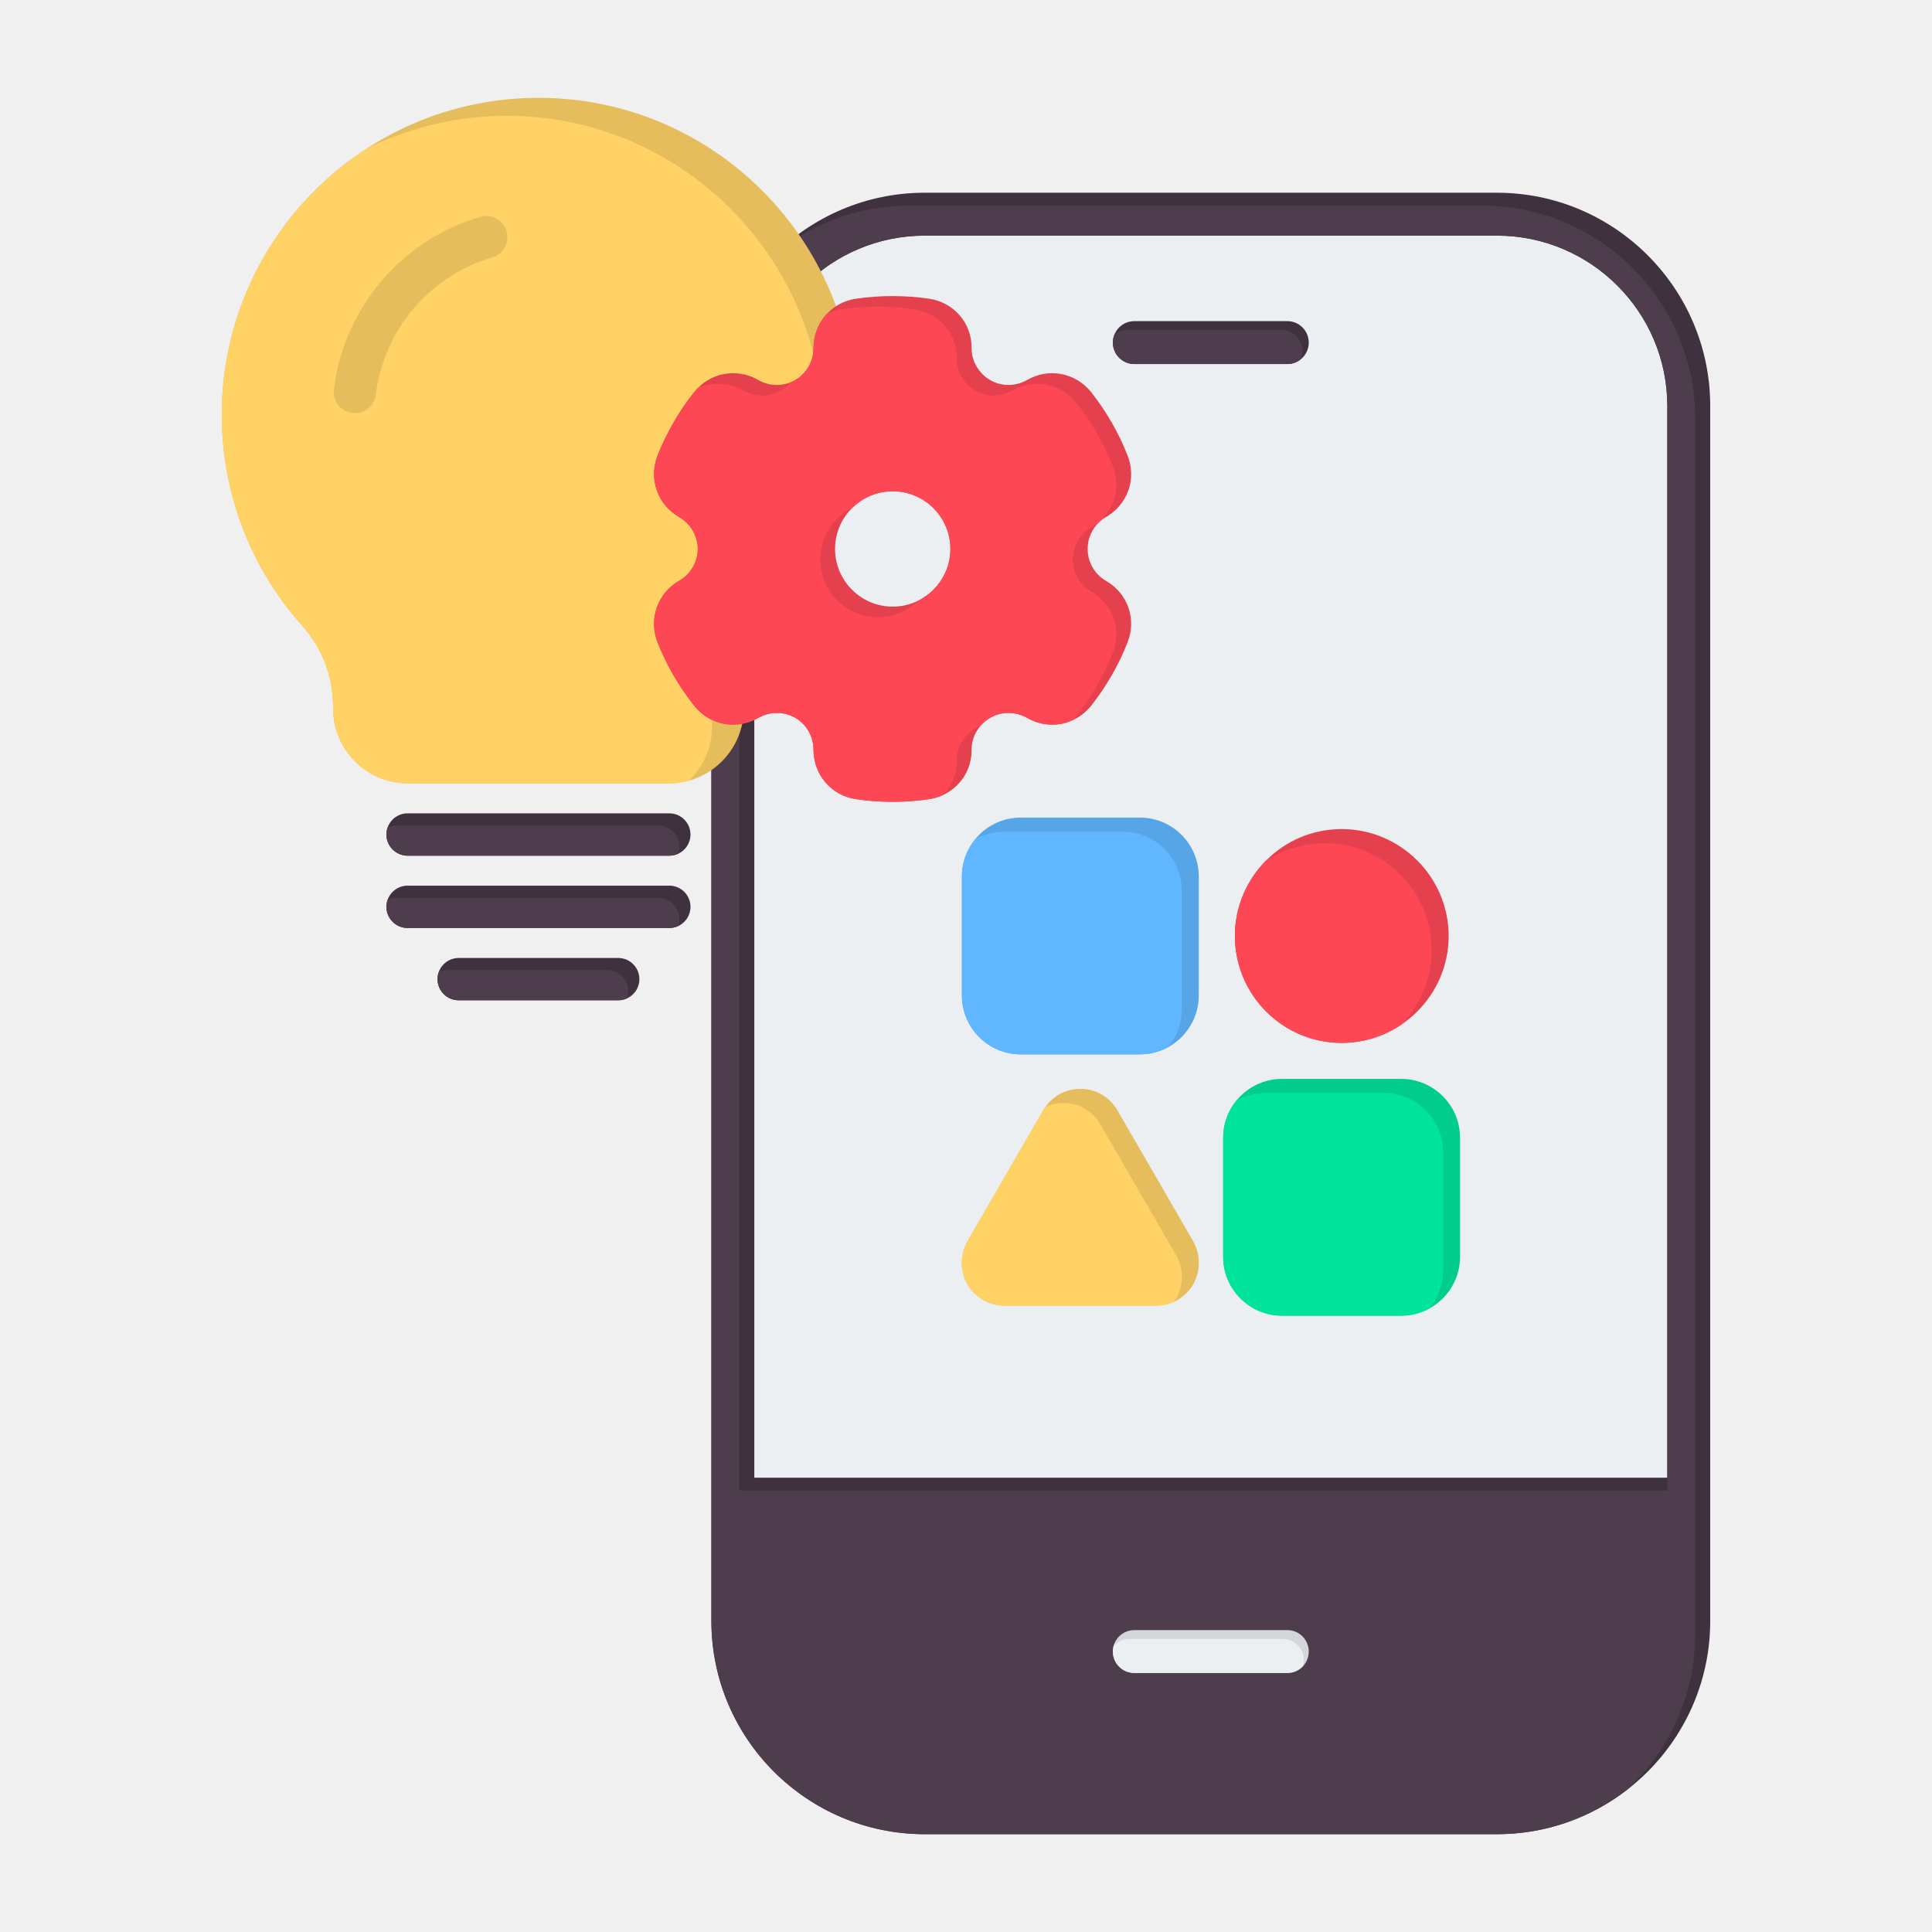
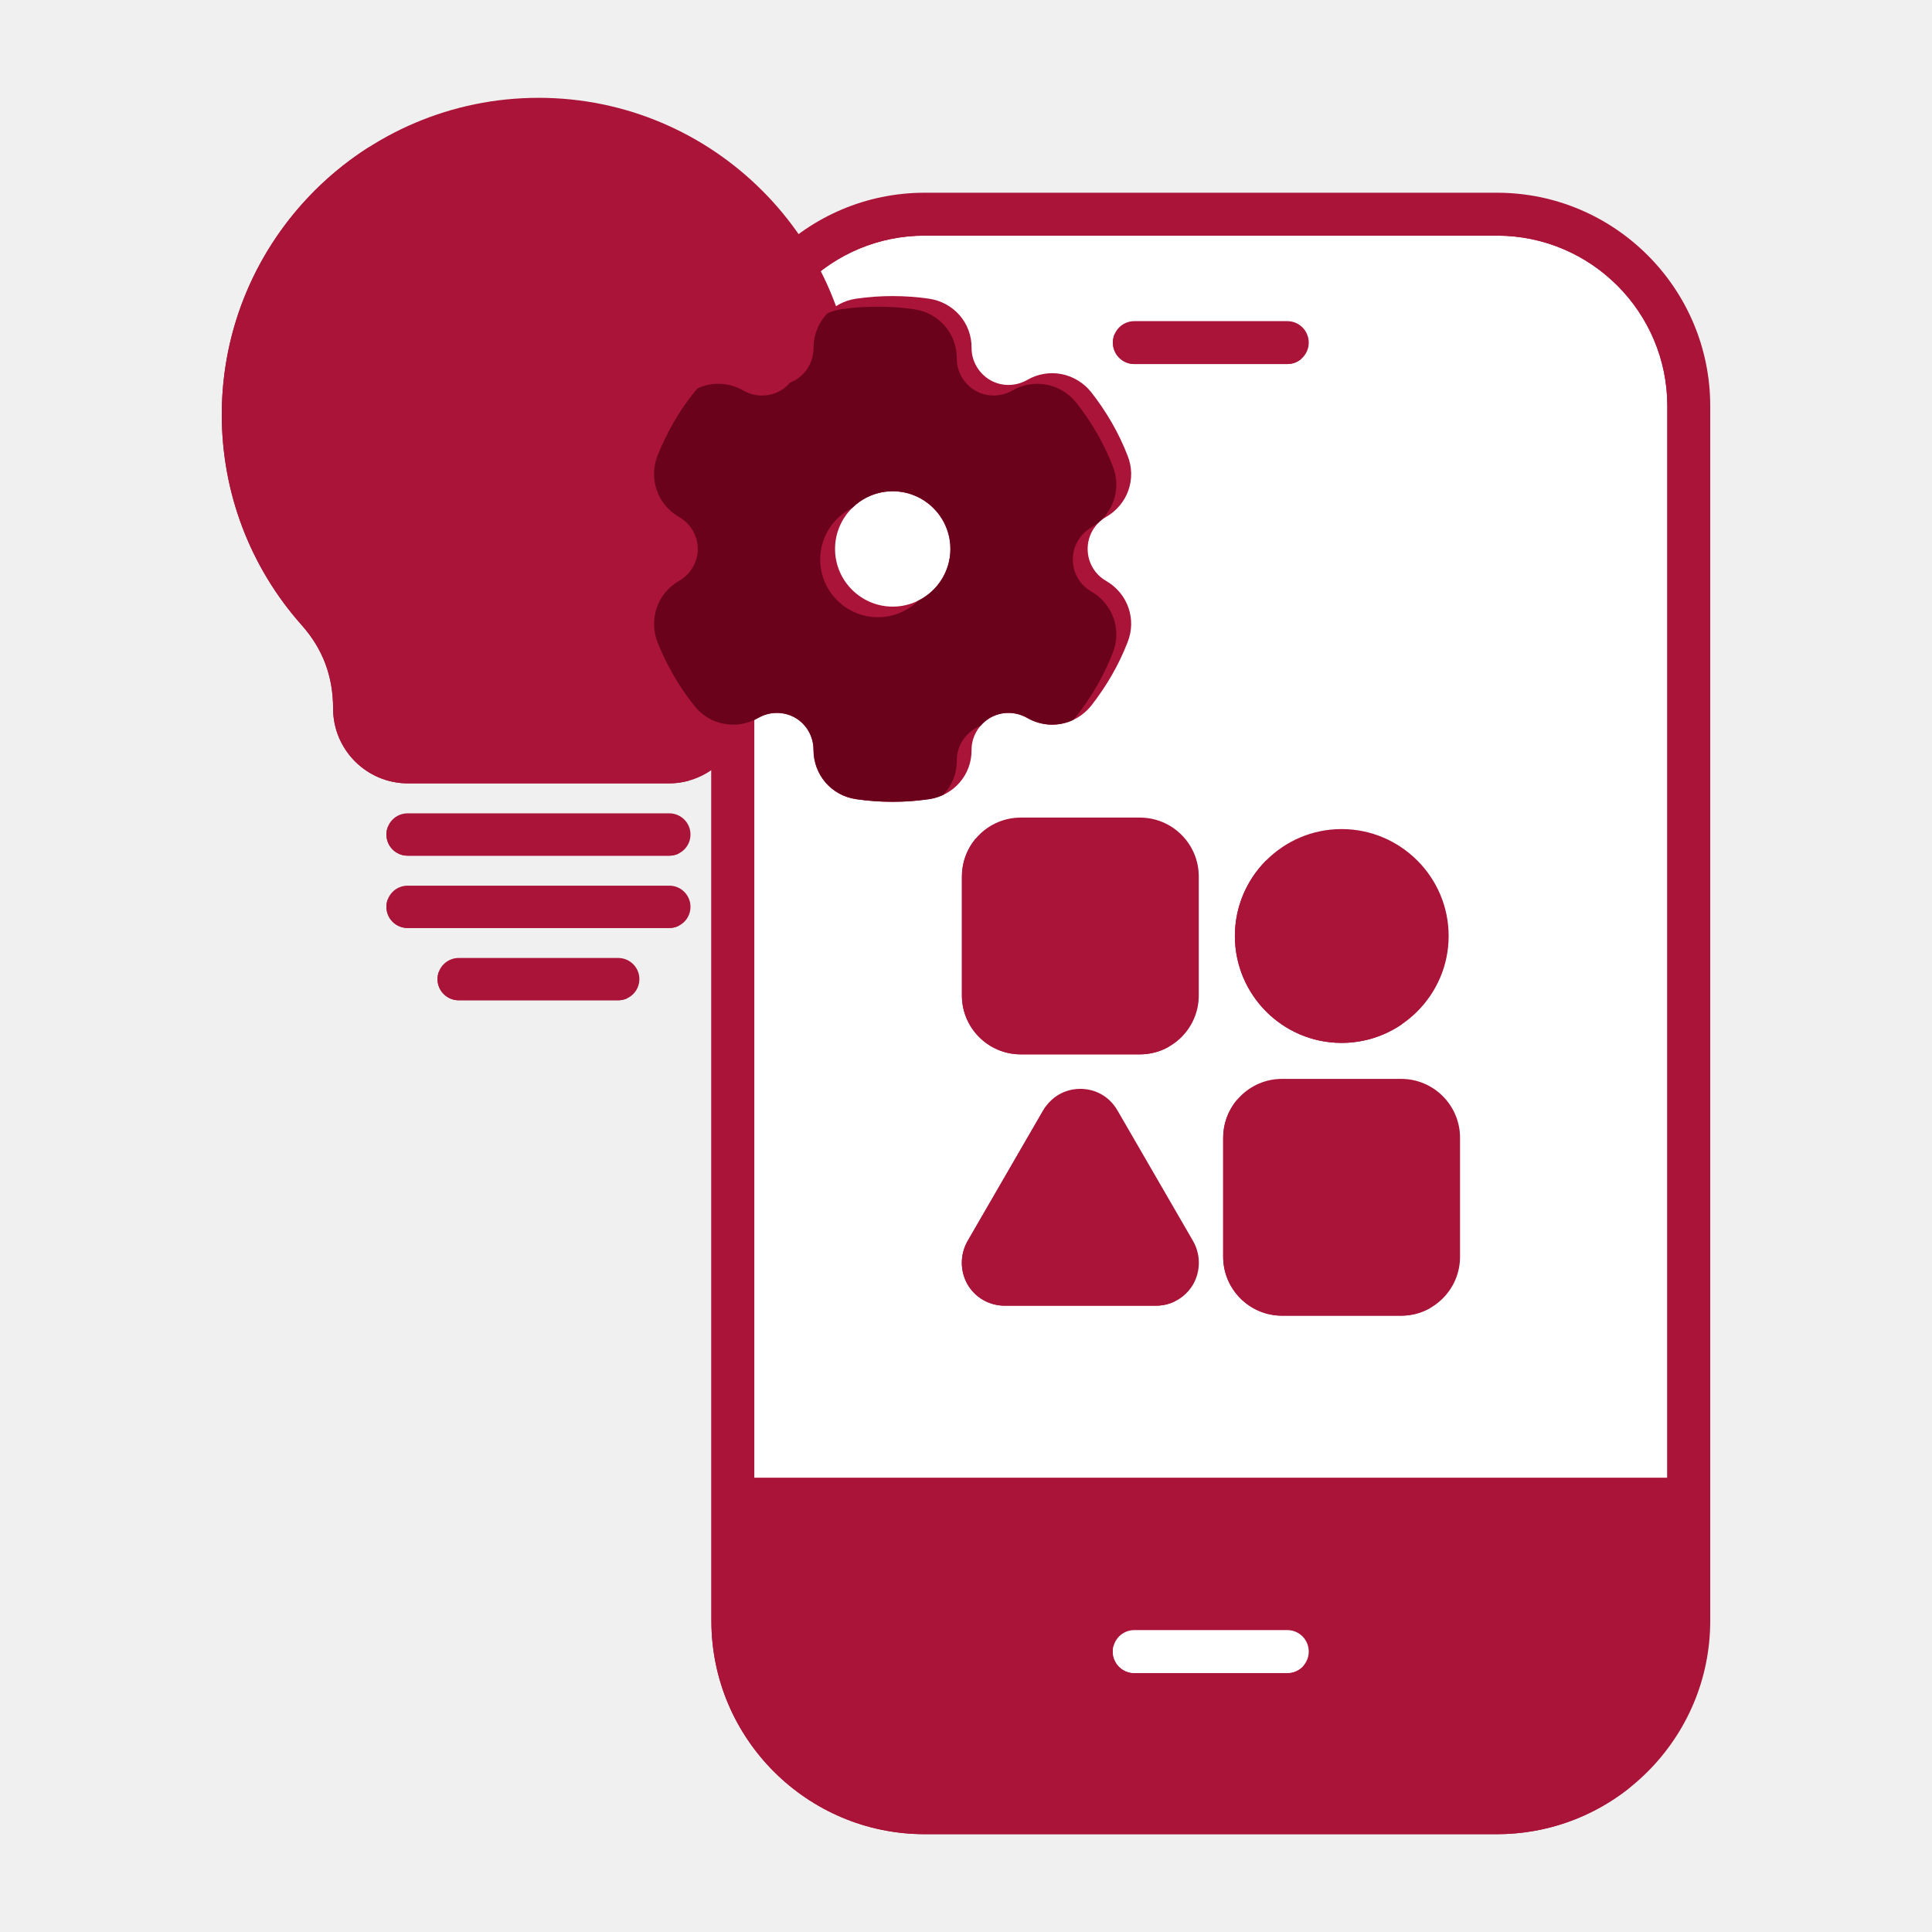
<svg xmlns="http://www.w3.org/2000/svg" width="512" height="512" viewBox="0 0 512 512" fill="none">
-   <path fill-rule="evenodd" clip-rule="evenodd" d="M245.053 56.761H396.702C424.666 56.761 447.542 79.637 447.542 107.601V429.56C447.542 457.514 424.665 480.391 396.702 480.391H245.053C217.089 480.391 194.213 457.515 194.213 429.56V107.601C194.213 79.637 217.09 56.761 245.053 56.761Z" fill="#ECEFF1" />
-   <path fill-rule="evenodd" clip-rule="evenodd" d="M245.053 62.445C220.147 62.445 199.898 82.705 199.898 107.601V391.599H441.857V107.601C441.857 82.705 421.607 62.445 396.702 62.445H245.053ZM396.702 486.075H245.053C213.884 486.075 188.528 460.729 188.528 429.56V397.284V107.601C188.528 76.432 213.884 51.076 245.053 51.076H396.702C427.87 51.076 453.227 76.432 453.227 107.601V397.284V429.56C453.227 460.729 427.87 486.075 396.702 486.075Z" fill="#3F323E" />
-   <path fill-rule="evenodd" clip-rule="evenodd" d="M245.053 62.445C232.912 62.445 221.88 67.261 213.758 75.079C202.923 83.336 195.919 96.37 195.919 111.011V395.009H441.857V107.601C441.857 82.705 421.607 62.445 396.702 62.445H245.053ZM206.374 66.422C215.959 58.946 228.005 54.486 241.075 54.486H392.724C423.893 54.486 449.249 79.843 449.249 111.011V400.694V432.97C449.249 449.188 442.382 463.826 431.406 474.141C421.821 481.616 409.774 486.075 396.703 486.075H245.053C213.884 486.075 188.528 460.729 188.528 429.56V397.284V107.601C188.528 91.382 195.396 76.739 206.374 66.422Z" fill="#4E3D4D" />
-   <path fill-rule="evenodd" clip-rule="evenodd" d="M341.147 96.476H300.608C297.461 96.476 294.923 93.928 294.923 90.791C294.923 87.654 297.461 85.106 300.608 85.106H341.147C344.294 85.106 346.832 87.654 346.832 90.791C346.832 93.928 344.293 96.476 341.147 96.476Z" fill="#3F323E" />
-   <path fill-rule="evenodd" clip-rule="evenodd" d="M341.147 96.476H300.608C297.461 96.476 294.923 93.928 294.923 90.791C294.923 90.024 295.075 89.293 295.35 88.625C296.322 87.846 297.557 87.379 298.903 87.379H339.442C342.588 87.379 345.127 89.927 345.127 93.064C345.127 93.831 344.975 94.562 344.7 95.23C343.727 96.009 342.493 96.476 341.147 96.476Z" fill="#4E3D4D" />
-   <path fill-rule="evenodd" clip-rule="evenodd" d="M341.147 443.351H300.608C297.461 443.351 294.923 440.822 294.923 437.676C294.923 434.53 297.461 431.991 300.608 431.991H341.147C344.294 431.991 346.832 434.529 346.832 437.676C346.832 440.822 344.293 443.351 341.147 443.351Z" fill="#D4D7D9" />
-   <path fill-rule="evenodd" clip-rule="evenodd" d="M341.147 443.351H300.608C297.461 443.351 294.923 440.822 294.923 437.676C294.923 437.165 294.991 436.669 295.116 436.198C296.155 435.053 297.656 434.335 299.329 434.335H339.868C343.014 434.335 345.553 436.873 345.553 440.02C345.553 440.53 345.486 441.023 345.361 441.492C344.322 442.635 342.821 443.351 341.147 443.351Z" fill="#ECEFF1" />
-   <path fill-rule="evenodd" clip-rule="evenodd" d="M371.318 348.668H339.76C331.138 348.668 324.154 341.658 324.154 333.062V301.522C324.154 292.926 331.138 285.915 339.76 285.915H371.318C379.94 285.915 386.925 292.925 386.925 301.522V333.062C386.925 341.659 379.941 348.668 371.318 348.668Z" fill="#00CD8A" />
-   <path fill-rule="evenodd" clip-rule="evenodd" d="M355.54 276.379C339.934 276.379 327.259 263.661 327.259 248.046C327.259 232.422 339.934 219.713 355.54 219.713C371.147 219.713 383.907 232.422 383.907 248.046C383.907 263.661 371.146 276.379 355.54 276.379Z" fill="#E4404D" />
-   <path fill-rule="evenodd" clip-rule="evenodd" d="M306.306 346.022H266.298C262.159 346.022 258.452 343.892 256.382 340.34C254.399 336.779 254.399 332.52 256.382 328.958L276.472 294.253C278.541 290.692 282.163 288.562 286.301 288.562C290.44 288.562 294.061 290.692 296.13 294.253L316.22 328.958C318.203 332.519 318.203 336.778 316.22 340.34C314.152 343.892 310.445 346.022 306.306 346.022Z" fill="#E6BD5C" />
-   <path fill-rule="evenodd" clip-rule="evenodd" d="M302.081 279.414H270.523C261.901 279.414 254.917 272.413 254.917 263.816V232.275C254.917 223.661 261.901 216.669 270.523 216.669H302.081C310.703 216.669 317.687 223.662 317.687 232.275V263.816C317.687 272.413 310.703 279.414 302.081 279.414Z" fill="#56A5E6" />
-   <path fill-rule="evenodd" clip-rule="evenodd" d="M327.706 291.618C329.944 290.375 332.519 289.666 335.26 289.666H366.818C375.44 289.666 382.425 296.676 382.425 305.272V336.812C382.425 340.567 381.093 344.018 378.873 346.716C376.635 347.959 374.059 348.668 371.318 348.668H339.76C331.138 348.668 324.154 341.658 324.154 333.062V301.522C324.154 297.767 325.487 294.315 327.706 291.618Z" fill="#00E499" />
-   <path fill-rule="evenodd" clip-rule="evenodd" d="M335.326 228.247C339.822 225.227 345.227 223.463 351.04 223.463C366.647 223.463 379.407 236.172 379.407 251.796C379.407 259.476 376.319 266.453 371.325 271.563C366.805 274.602 361.371 276.379 355.539 276.379C339.933 276.379 327.258 263.661 327.258 248.046C327.258 240.348 330.337 233.358 335.326 228.247Z" fill="#FD4755" />
-   <path fill-rule="evenodd" clip-rule="evenodd" d="M277.068 293.327C278.513 292.666 280.114 292.312 281.802 292.312C285.941 292.312 289.562 294.442 291.631 298.003L311.721 332.708C313.704 336.269 313.704 340.528 311.721 344.09C311.544 344.394 311.355 344.686 311.155 344.969C309.671 345.654 308.025 346.022 306.305 346.022H266.297C262.158 346.022 258.451 343.892 256.381 340.34C254.398 336.779 254.398 332.52 256.381 328.958L276.471 294.253C276.659 293.932 276.858 293.624 277.068 293.327Z" fill="#FFD266" />
-   <path fill-rule="evenodd" clip-rule="evenodd" d="M302.081 279.414H270.523C261.901 279.414 254.917 272.413 254.917 263.816V232.275C254.917 228.516 256.247 225.066 258.463 222.371C260.703 221.128 263.28 220.419 266.024 220.419H297.582C306.204 220.419 313.188 227.412 313.188 236.025V267.565C313.188 271.317 311.857 274.765 309.641 277.46C307.401 278.704 304.824 279.414 302.081 279.414Z" fill="#60B7FF" />
-   <path fill-rule="evenodd" clip-rule="evenodd" d="M177.279 207.601H108.11C97.178 207.601 88.278 198.701 88.278 187.779C88.278 179.227 85.569 171.953 79.862 165.558C66.222 150.196 58.773 130.432 58.773 109.875C58.773 63.585 96.405 25.924 142.743 25.924C188.985 25.924 226.616 63.584 226.616 109.875C226.616 130.432 219.167 150.196 205.527 165.558C199.819 171.953 197.11 179.227 197.11 187.779C197.11 198.701 188.21 207.601 177.279 207.601Z" fill="#E6BD5C" />
-   <path fill-rule="evenodd" clip-rule="evenodd" d="M177.279 207.601H108.11C97.178 207.601 88.278 198.701 88.278 187.779C88.278 179.227 85.569 171.953 79.862 165.558C66.222 150.196 58.773 130.432 58.773 109.875C58.773 80.31 74.125 54.268 97.29 39.307C108.466 33.796 121.037 30.693 134.327 30.693C180.569 30.693 218.2 68.353 218.2 114.643C218.2 135.2 210.751 154.964 197.111 170.326C191.403 176.72 188.694 183.995 188.694 192.547C188.694 198.182 186.325 203.279 182.53 206.893C180.858 207.354 179.097 207.601 177.279 207.601Z" fill="#FFD266" />
-   <path fill-rule="evenodd" clip-rule="evenodd" d="M177.376 226.765H108.013C104.917 226.765 102.402 224.25 102.402 221.154C102.402 218.058 104.917 215.543 108.013 215.543H177.376C180.472 215.543 182.987 218.058 182.987 221.154C182.986 224.25 180.472 226.765 177.376 226.765ZM163.832 265.084H121.557C118.462 265.084 115.946 262.578 115.946 259.483C115.946 256.378 118.461 253.872 121.557 253.872H163.832C166.928 253.872 169.443 256.378 169.443 259.483C169.443 262.578 166.928 265.084 163.832 265.084ZM177.376 245.93H108.013C104.917 245.93 102.402 243.415 102.402 240.319C102.402 237.224 104.917 234.708 108.013 234.708H177.376C180.472 234.708 182.987 237.224 182.987 240.319C182.986 243.415 180.472 245.93 177.376 245.93Z" fill="#3F323E" />
-   <path fill-rule="evenodd" clip-rule="evenodd" d="M177.376 226.765H108.013C104.917 226.765 102.402 224.25 102.402 221.154C102.402 220.498 102.515 219.867 102.723 219.282C103.437 218.953 104.231 218.769 105.067 218.769H174.429C177.525 218.769 180.04 221.285 180.04 224.38C180.04 225.036 179.927 225.666 179.719 226.252C179.006 226.581 178.212 226.765 177.376 226.765ZM116.266 257.609C116.98 257.281 117.775 257.097 118.611 257.097H160.886C163.982 257.097 166.497 259.603 166.497 262.708C166.497 263.361 166.384 263.988 166.179 264.571C165.465 264.9 164.669 265.084 163.832 265.084H121.557C118.462 265.084 115.946 262.578 115.946 259.483C115.946 258.825 116.059 258.195 116.266 257.609ZM102.724 238.447C103.437 238.118 104.232 237.934 105.068 237.934H174.43C177.526 237.934 180.041 240.449 180.041 243.545C180.041 244.201 179.927 244.831 179.72 245.417C179.006 245.746 178.213 245.93 177.376 245.93H108.013C104.917 245.93 102.402 243.415 102.402 240.319C102.403 239.662 102.516 239.033 102.724 238.447Z" fill="#4E3D4D" />
-   <path fill-rule="evenodd" clip-rule="evenodd" d="M94.083 109.469C93.793 109.469 93.599 109.459 93.309 109.44C90.31 109.063 88.085 106.257 88.473 103.181C91.181 81.56 106.369 63.605 127.265 57.471C130.264 56.591 133.36 58.283 134.23 61.263C135.1 64.233 133.456 67.358 130.457 68.228C113.818 73.113 101.725 87.373 99.597 104.554C99.21 107.398 96.888 109.469 94.083 109.469Z" fill="#E6BD5C" />
-   <path fill-rule="evenodd" clip-rule="evenodd" d="M236.58 130.19C228.164 130.19 221.295 137.039 221.295 145.475C221.295 153.901 228.163 160.76 236.58 160.76C244.996 160.76 251.865 153.901 251.865 145.475C251.865 137.04 244.997 130.19 236.58 130.19ZM236.58 212.487C233.291 212.487 230.099 212.255 226.906 211.79C220.328 210.852 215.587 205.328 215.587 198.682C215.587 195.199 213.749 191.959 210.75 190.217C207.751 188.495 203.978 188.495 200.979 190.236C195.175 193.564 188.016 192.2 183.953 186.976C179.89 181.907 176.698 176.286 174.279 170.298C171.861 164.126 174.182 157.238 179.987 153.911C182.986 152.189 184.921 148.948 184.921 145.475C184.921 142.002 182.986 138.752 179.987 137.03C174.182 133.712 171.861 126.814 174.279 120.652C176.698 114.654 179.89 109.034 183.953 103.965C188.016 98.751 195.175 97.377 200.979 100.714C203.978 102.446 207.751 102.456 210.75 100.724C213.749 98.983 215.587 95.742 215.587 92.259C215.587 85.613 220.327 80.089 226.906 79.151C233.291 78.222 239.869 78.242 246.157 79.151C252.735 80.09 257.572 85.613 257.475 92.259C257.475 95.742 259.41 98.983 262.409 100.724C265.408 102.446 269.084 102.446 272.18 100.714C277.888 97.377 285.046 98.75 289.206 103.965C293.172 109.034 296.461 114.654 298.783 120.652C301.299 126.814 298.88 133.712 293.075 137.03C290.076 138.771 288.238 142.002 288.238 145.475C288.238 148.948 290.076 152.189 293.075 153.911C298.88 157.239 301.298 164.126 298.783 170.298C296.461 176.286 293.172 181.907 289.206 186.986C285.046 192.2 277.887 193.555 272.18 190.236C269.084 188.495 265.409 188.495 262.409 190.217C259.41 191.958 257.475 195.199 257.475 198.682C257.572 205.328 252.735 210.852 246.157 211.79C242.965 212.255 239.773 212.487 236.58 212.487Z" fill="#E4404D" />
-   <path fill-rule="evenodd" clip-rule="evenodd" d="M236.58 130.19C232.413 130.19 228.625 131.87 225.863 134.59C220.836 137.094 217.368 142.286 217.368 148.28C217.368 156.706 224.236 163.565 232.653 163.565C236.819 163.565 240.605 161.884 243.367 159.165C248.395 156.659 251.864 151.464 251.864 145.476C251.865 137.04 244.997 130.19 236.58 130.19ZM184.871 102.907C188.643 101.161 193.154 101.276 197.053 103.519C200.052 105.251 203.825 105.261 206.824 103.529C207.807 102.958 208.665 102.226 209.375 101.378C209.848 101.198 210.308 100.98 210.751 100.724C213.75 98.983 215.588 95.742 215.588 92.259C215.588 88.689 216.957 85.443 219.243 83.057C220.398 82.522 221.651 82.145 222.98 81.955C229.365 81.026 235.943 81.046 242.231 81.955C248.809 82.894 253.646 88.417 253.55 95.063C253.55 98.546 255.485 101.787 258.484 103.528C261.483 105.25 265.159 105.25 268.254 103.518C273.962 100.18 281.121 101.554 285.28 106.769C289.246 111.838 292.536 117.458 294.857 123.456C297.372 129.618 294.954 136.516 289.149 139.834C286.15 141.575 284.312 144.806 284.312 148.279C284.312 151.752 286.15 154.993 289.149 156.715C294.953 160.043 297.372 166.931 294.857 173.103C292.535 179.091 289.246 184.712 285.28 189.791C284.997 190.146 284.699 190.482 284.389 190.802C280.575 192.588 276.045 192.484 272.181 190.237C269.085 188.496 265.41 188.496 262.41 190.218C261.421 190.792 260.549 191.53 259.823 192.385C259.365 192.562 258.917 192.774 258.484 193.023C255.485 194.764 253.55 198.005 253.55 201.488C253.602 205.048 252.237 208.286 249.948 210.67C248.776 211.216 247.503 211.6 246.158 211.792C242.966 212.256 239.773 212.489 236.581 212.489C233.292 212.489 230.1 212.257 226.907 211.792C220.329 210.854 215.588 205.33 215.588 198.684C215.588 195.201 213.75 191.961 210.751 190.219C207.752 188.497 203.979 188.497 200.98 190.238C195.176 193.566 188.017 192.202 183.954 186.978C179.891 181.909 176.699 176.288 174.28 170.3C171.862 164.128 174.183 157.24 179.988 153.913C182.987 152.191 184.922 148.95 184.922 145.477C184.922 142.004 182.987 138.754 179.988 137.032C174.183 133.714 171.862 126.816 174.28 120.654C176.699 114.656 179.891 109.036 183.954 103.967C184.244 103.592 184.551 103.24 184.871 102.907Z" fill="#FD4755" />
+   <path fill-rule="evenodd" clip-rule="evenodd" d="M245.053 56.761H396.702C424.666 56.761 447.542 79.637 447.542 107.601V429.56C447.542 457.514 424.665 480.391 396.702 480.391H245.053C217.089 480.391 194.213 457.515 194.213 429.56V107.601C194.213 79.637 217.09 56.761 245.053 56.761Z" fill="white" />
+   <path fill-rule="evenodd" clip-rule="evenodd" d="M245.053 62.445C220.147 62.445 199.898 82.705 199.898 107.601V391.599H441.857V107.601C441.857 82.705 421.607 62.445 396.702 62.445H245.053ZM396.702 486.075H245.053C213.884 486.075 188.528 460.729 188.528 429.56V397.284V107.601C188.528 76.432 213.884 51.076 245.053 51.076H396.702C427.87 51.076 453.227 76.432 453.227 107.601V397.284V429.56C453.227 460.729 427.87 486.075 396.702 486.075Z" fill="#AA1439" />
+   <path fill-rule="evenodd" clip-rule="evenodd" d="M245.053 62.445C232.912 62.445 221.88 67.261 213.758 75.079C202.923 83.336 195.919 96.37 195.919 111.011V395.009H441.857V107.601C441.857 82.705 421.607 62.445 396.702 62.445H245.053ZM206.374 66.422C215.959 58.946 228.005 54.486 241.075 54.486H392.724C423.893 54.486 449.249 79.843 449.249 111.011V400.694V432.97C449.249 449.188 442.382 463.826 431.406 474.141C421.821 481.616 409.774 486.075 396.703 486.075H245.053C213.884 486.075 188.528 460.729 188.528 429.56V397.284V107.601C188.528 91.382 195.396 76.739 206.374 66.422Z" fill="#AA1439" />
+   <path fill-rule="evenodd" clip-rule="evenodd" d="M341.147 96.476H300.608C297.461 96.476 294.923 93.928 294.923 90.791C294.923 87.654 297.461 85.106 300.608 85.106H341.147C344.294 85.106 346.832 87.654 346.832 90.791C346.832 93.928 344.293 96.476 341.147 96.476Z" fill="#AA1439" />
+   <path fill-rule="evenodd" clip-rule="evenodd" d="M341.147 96.476H300.608C297.461 96.476 294.923 93.928 294.923 90.791C294.923 90.024 295.075 89.293 295.35 88.625C296.322 87.846 297.557 87.379 298.903 87.379H339.442C342.588 87.379 345.127 89.927 345.127 93.064C345.127 93.831 344.975 94.562 344.7 95.23C343.727 96.009 342.493 96.476 341.147 96.476Z" fill="#AA1439" />
+   <path fill-rule="evenodd" clip-rule="evenodd" d="M341.147 443.351H300.608C297.461 443.351 294.923 440.822 294.923 437.676C294.923 434.53 297.461 431.991 300.608 431.991H341.147C344.294 431.991 346.832 434.529 346.832 437.676C346.832 440.822 344.293 443.351 341.147 443.351Z" fill="white" />
+   <path fill-rule="evenodd" clip-rule="evenodd" d="M341.147 443.351H300.608C297.461 443.351 294.923 440.822 294.923 437.676C294.923 437.165 294.991 436.669 295.116 436.198C296.155 435.053 297.656 434.335 299.329 434.335H339.868C343.014 434.335 345.553 436.873 345.553 440.02C345.553 440.53 345.486 441.023 345.361 441.492C344.322 442.635 342.821 443.351 341.147 443.351Z" fill="white" />
+   <path fill-rule="evenodd" clip-rule="evenodd" d="M371.318 348.668H339.76C331.138 348.668 324.154 341.658 324.154 333.062V301.522C324.154 292.926 331.138 285.915 339.76 285.915H371.318C379.94 285.915 386.925 292.925 386.925 301.522V333.062C386.925 341.659 379.941 348.668 371.318 348.668Z" fill="#AA1439" />
+   <path fill-rule="evenodd" clip-rule="evenodd" d="M355.54 276.379C339.934 276.379 327.259 263.661 327.259 248.046C327.259 232.422 339.934 219.713 355.54 219.713C371.147 219.713 383.907 232.422 383.907 248.046C383.907 263.661 371.146 276.379 355.54 276.379Z" fill="#AA1439" />
+   <path fill-rule="evenodd" clip-rule="evenodd" d="M306.306 346.022H266.298C262.159 346.022 258.452 343.892 256.382 340.34C254.399 336.779 254.399 332.52 256.382 328.958L276.472 294.253C278.541 290.692 282.163 288.562 286.301 288.562C290.44 288.562 294.061 290.692 296.13 294.253L316.22 328.958C318.203 332.519 318.203 336.778 316.22 340.34C314.152 343.892 310.445 346.022 306.306 346.022Z" fill="#AA1439" />
+   <path fill-rule="evenodd" clip-rule="evenodd" d="M302.081 279.414H270.523C261.901 279.414 254.917 272.413 254.917 263.816V232.275C254.917 223.661 261.901 216.669 270.523 216.669H302.081C310.703 216.669 317.687 223.662 317.687 232.275V263.816C317.687 272.413 310.703 279.414 302.081 279.414Z" fill="#AA1439" />
+   <path fill-rule="evenodd" clip-rule="evenodd" d="M327.706 291.618C329.944 290.375 332.519 289.666 335.26 289.666H366.818C375.44 289.666 382.425 296.676 382.425 305.272V336.812C382.425 340.567 381.093 344.018 378.873 346.716C376.635 347.959 374.059 348.668 371.318 348.668H339.76C331.138 348.668 324.154 341.658 324.154 333.062V301.522C324.154 297.767 325.487 294.315 327.706 291.618Z" fill="#AA1439" />
+   <path fill-rule="evenodd" clip-rule="evenodd" d="M335.326 228.247C339.822 225.227 345.227 223.463 351.04 223.463C366.647 223.463 379.407 236.172 379.407 251.796C379.407 259.476 376.319 266.453 371.325 271.563C366.805 274.602 361.371 276.379 355.539 276.379C339.933 276.379 327.258 263.661 327.258 248.046C327.258 240.348 330.337 233.358 335.326 228.247Z" fill="#AA1439" />
+   <path fill-rule="evenodd" clip-rule="evenodd" d="M277.068 293.327C278.513 292.666 280.114 292.312 281.802 292.312C285.941 292.312 289.562 294.442 291.631 298.003L311.721 332.708C313.704 336.269 313.704 340.528 311.721 344.09C311.544 344.394 311.355 344.686 311.155 344.969C309.671 345.654 308.025 346.022 306.305 346.022H266.297C262.158 346.022 258.451 343.892 256.381 340.34C254.398 336.779 254.398 332.52 256.381 328.958L276.471 294.253C276.659 293.932 276.858 293.624 277.068 293.327Z" fill="#AA1439" />
+   <path fill-rule="evenodd" clip-rule="evenodd" d="M302.081 279.414H270.523C261.901 279.414 254.917 272.413 254.917 263.816V232.275C254.917 228.516 256.247 225.066 258.463 222.371C260.703 221.128 263.28 220.419 266.024 220.419H297.582C306.204 220.419 313.188 227.412 313.188 236.025V267.565C313.188 271.317 311.857 274.765 309.641 277.46C307.401 278.704 304.824 279.414 302.081 279.414Z" fill="#AA1439" />
+   <path fill-rule="evenodd" clip-rule="evenodd" d="M177.279 207.601H108.11C97.178 207.601 88.278 198.701 88.278 187.779C88.278 179.227 85.569 171.953 79.862 165.558C66.222 150.196 58.773 130.432 58.773 109.875C58.773 63.585 96.405 25.924 142.743 25.924C188.985 25.924 226.616 63.584 226.616 109.875C226.616 130.432 219.167 150.196 205.527 165.558C199.819 171.953 197.11 179.227 197.11 187.779C197.11 198.701 188.21 207.601 177.279 207.601Z" fill="#AA1439" />
+   <path fill-rule="evenodd" clip-rule="evenodd" d="M177.279 207.601H108.11C97.178 207.601 88.278 198.701 88.278 187.779C88.278 179.227 85.569 171.953 79.862 165.558C66.222 150.196 58.773 130.432 58.773 109.875C58.773 80.31 74.125 54.268 97.29 39.307C108.466 33.796 121.037 30.693 134.327 30.693C180.569 30.693 218.2 68.353 218.2 114.643C218.2 135.2 210.751 154.964 197.111 170.326C191.403 176.72 188.694 183.995 188.694 192.547C188.694 198.182 186.325 203.279 182.53 206.893C180.858 207.354 179.097 207.601 177.279 207.601Z" fill="#AA1439" />
+   <path fill-rule="evenodd" clip-rule="evenodd" d="M177.376 226.765H108.013C104.917 226.765 102.402 224.25 102.402 221.154C102.402 218.058 104.917 215.543 108.013 215.543H177.376C180.472 215.543 182.987 218.058 182.987 221.154C182.986 224.25 180.472 226.765 177.376 226.765ZM163.832 265.084H121.557C118.462 265.084 115.946 262.578 115.946 259.483C115.946 256.378 118.461 253.872 121.557 253.872H163.832C166.928 253.872 169.443 256.378 169.443 259.483C169.443 262.578 166.928 265.084 163.832 265.084ZM177.376 245.93H108.013C104.917 245.93 102.402 243.415 102.402 240.319C102.402 237.224 104.917 234.708 108.013 234.708H177.376C180.472 234.708 182.987 237.224 182.987 240.319C182.986 243.415 180.472 245.93 177.376 245.93Z" fill="#AA1439" />
+   <path fill-rule="evenodd" clip-rule="evenodd" d="M177.376 226.765H108.013C104.917 226.765 102.402 224.25 102.402 221.154C102.402 220.498 102.515 219.867 102.723 219.282C103.437 218.953 104.231 218.769 105.067 218.769H174.429C177.525 218.769 180.04 221.285 180.04 224.38C180.04 225.036 179.927 225.666 179.719 226.252C179.006 226.581 178.212 226.765 177.376 226.765ZM116.266 257.609C116.98 257.281 117.775 257.097 118.611 257.097H160.886C163.982 257.097 166.497 259.603 166.497 262.708C166.497 263.361 166.384 263.988 166.179 264.571C165.465 264.9 164.669 265.084 163.832 265.084H121.557C118.462 265.084 115.946 262.578 115.946 259.483C115.946 258.825 116.059 258.195 116.266 257.609ZM102.724 238.447C103.437 238.118 104.232 237.934 105.068 237.934H174.43C177.526 237.934 180.041 240.449 180.041 243.545C180.041 244.201 179.927 244.831 179.72 245.417C179.006 245.746 178.213 245.93 177.376 245.93H108.013C104.917 245.93 102.402 243.415 102.402 240.319C102.403 239.662 102.516 239.033 102.724 238.447Z" fill="#AA1439" />
+   <path fill-rule="evenodd" clip-rule="evenodd" d="M94.083 109.469C93.793 109.469 93.599 109.459 93.309 109.44C90.31 109.063 88.085 106.257 88.473 103.181C91.181 81.56 106.369 63.605 127.265 57.471C130.264 56.591 133.36 58.283 134.23 61.263C135.1 64.233 133.456 67.358 130.457 68.228C113.818 73.113 101.725 87.373 99.597 104.554C99.21 107.398 96.888 109.469 94.083 109.469Z" fill="#AA1439" />
+   <path fill-rule="evenodd" clip-rule="evenodd" d="M236.58 130.19C228.164 130.19 221.295 137.039 221.295 145.475C221.295 153.901 228.163 160.76 236.58 160.76C244.996 160.76 251.865 153.901 251.865 145.475C251.865 137.04 244.997 130.19 236.58 130.19ZM236.58 212.487C233.291 212.487 230.099 212.255 226.906 211.79C220.328 210.852 215.587 205.328 215.587 198.682C215.587 195.199 213.749 191.959 210.75 190.217C207.751 188.495 203.978 188.495 200.979 190.236C195.175 193.564 188.016 192.2 183.953 186.976C179.89 181.907 176.698 176.286 174.279 170.298C171.861 164.126 174.182 157.238 179.987 153.911C182.986 152.189 184.921 148.948 184.921 145.475C184.921 142.002 182.986 138.752 179.987 137.03C174.182 133.712 171.861 126.814 174.279 120.652C176.698 114.654 179.89 109.034 183.953 103.965C188.016 98.751 195.175 97.377 200.979 100.714C203.978 102.446 207.751 102.456 210.75 100.724C213.749 98.983 215.587 95.742 215.587 92.259C215.587 85.613 220.327 80.089 226.906 79.151C233.291 78.222 239.869 78.242 246.157 79.151C252.735 80.09 257.572 85.613 257.475 92.259C257.475 95.742 259.41 98.983 262.409 100.724C265.408 102.446 269.084 102.446 272.18 100.714C277.888 97.377 285.046 98.75 289.206 103.965C293.172 109.034 296.461 114.654 298.783 120.652C301.299 126.814 298.88 133.712 293.075 137.03C290.076 138.771 288.238 142.002 288.238 145.475C288.238 148.948 290.076 152.189 293.075 153.911C298.88 157.239 301.298 164.126 298.783 170.298C296.461 176.286 293.172 181.907 289.206 186.986C285.046 192.2 277.887 193.555 272.18 190.236C269.084 188.495 265.409 188.495 262.409 190.217C259.41 191.958 257.475 195.199 257.475 198.682C257.572 205.328 252.735 210.852 246.157 211.79C242.965 212.255 239.773 212.487 236.58 212.487Z" fill="#AA1439" />
+   <path fill-rule="evenodd" clip-rule="evenodd" d="M236.58 130.19C232.413 130.19 228.625 131.87 225.863 134.59C220.836 137.094 217.368 142.286 217.368 148.28C217.368 156.706 224.236 163.565 232.653 163.565C236.819 163.565 240.605 161.884 243.367 159.165C248.395 156.659 251.864 151.464 251.864 145.476C251.865 137.04 244.997 130.19 236.58 130.19ZM184.871 102.907C188.643 101.161 193.154 101.276 197.053 103.519C200.052 105.251 203.825 105.261 206.824 103.529C207.807 102.958 208.665 102.226 209.375 101.378C209.848 101.198 210.308 100.98 210.751 100.724C213.75 98.983 215.588 95.742 215.588 92.259C215.588 88.689 216.957 85.443 219.243 83.057C220.398 82.522 221.651 82.145 222.98 81.955C229.365 81.026 235.943 81.046 242.231 81.955C248.809 82.894 253.646 88.417 253.55 95.063C253.55 98.546 255.485 101.787 258.484 103.528C261.483 105.25 265.159 105.25 268.254 103.518C273.962 100.18 281.121 101.554 285.28 106.769C289.246 111.838 292.536 117.458 294.857 123.456C297.372 129.618 294.954 136.516 289.149 139.834C286.15 141.575 284.312 144.806 284.312 148.279C284.312 151.752 286.15 154.993 289.149 156.715C294.953 160.043 297.372 166.931 294.857 173.103C292.535 179.091 289.246 184.712 285.28 189.791C284.997 190.146 284.699 190.482 284.389 190.802C280.575 192.588 276.045 192.484 272.181 190.237C269.085 188.496 265.41 188.496 262.41 190.218C261.421 190.792 260.549 191.53 259.823 192.385C259.365 192.562 258.917 192.774 258.484 193.023C255.485 194.764 253.55 198.005 253.55 201.488C253.602 205.048 252.237 208.286 249.948 210.67C248.776 211.216 247.503 211.6 246.158 211.792C242.966 212.256 239.773 212.489 236.581 212.489C233.292 212.489 230.1 212.257 226.907 211.792C220.329 210.854 215.588 205.33 215.588 198.684C215.588 195.201 213.75 191.961 210.751 190.219C207.752 188.497 203.979 188.497 200.98 190.238C195.176 193.566 188.017 192.202 183.954 186.978C179.891 181.909 176.699 176.288 174.28 170.3C171.862 164.128 174.183 157.24 179.988 153.913C182.987 152.191 184.922 148.95 184.922 145.477C184.922 142.004 182.987 138.754 179.988 137.032C174.183 133.714 171.862 126.816 174.28 120.654C176.699 114.656 179.891 109.036 183.954 103.967C184.244 103.592 184.551 103.24 184.871 102.907Z" fill="#6B021C" />
</svg>
